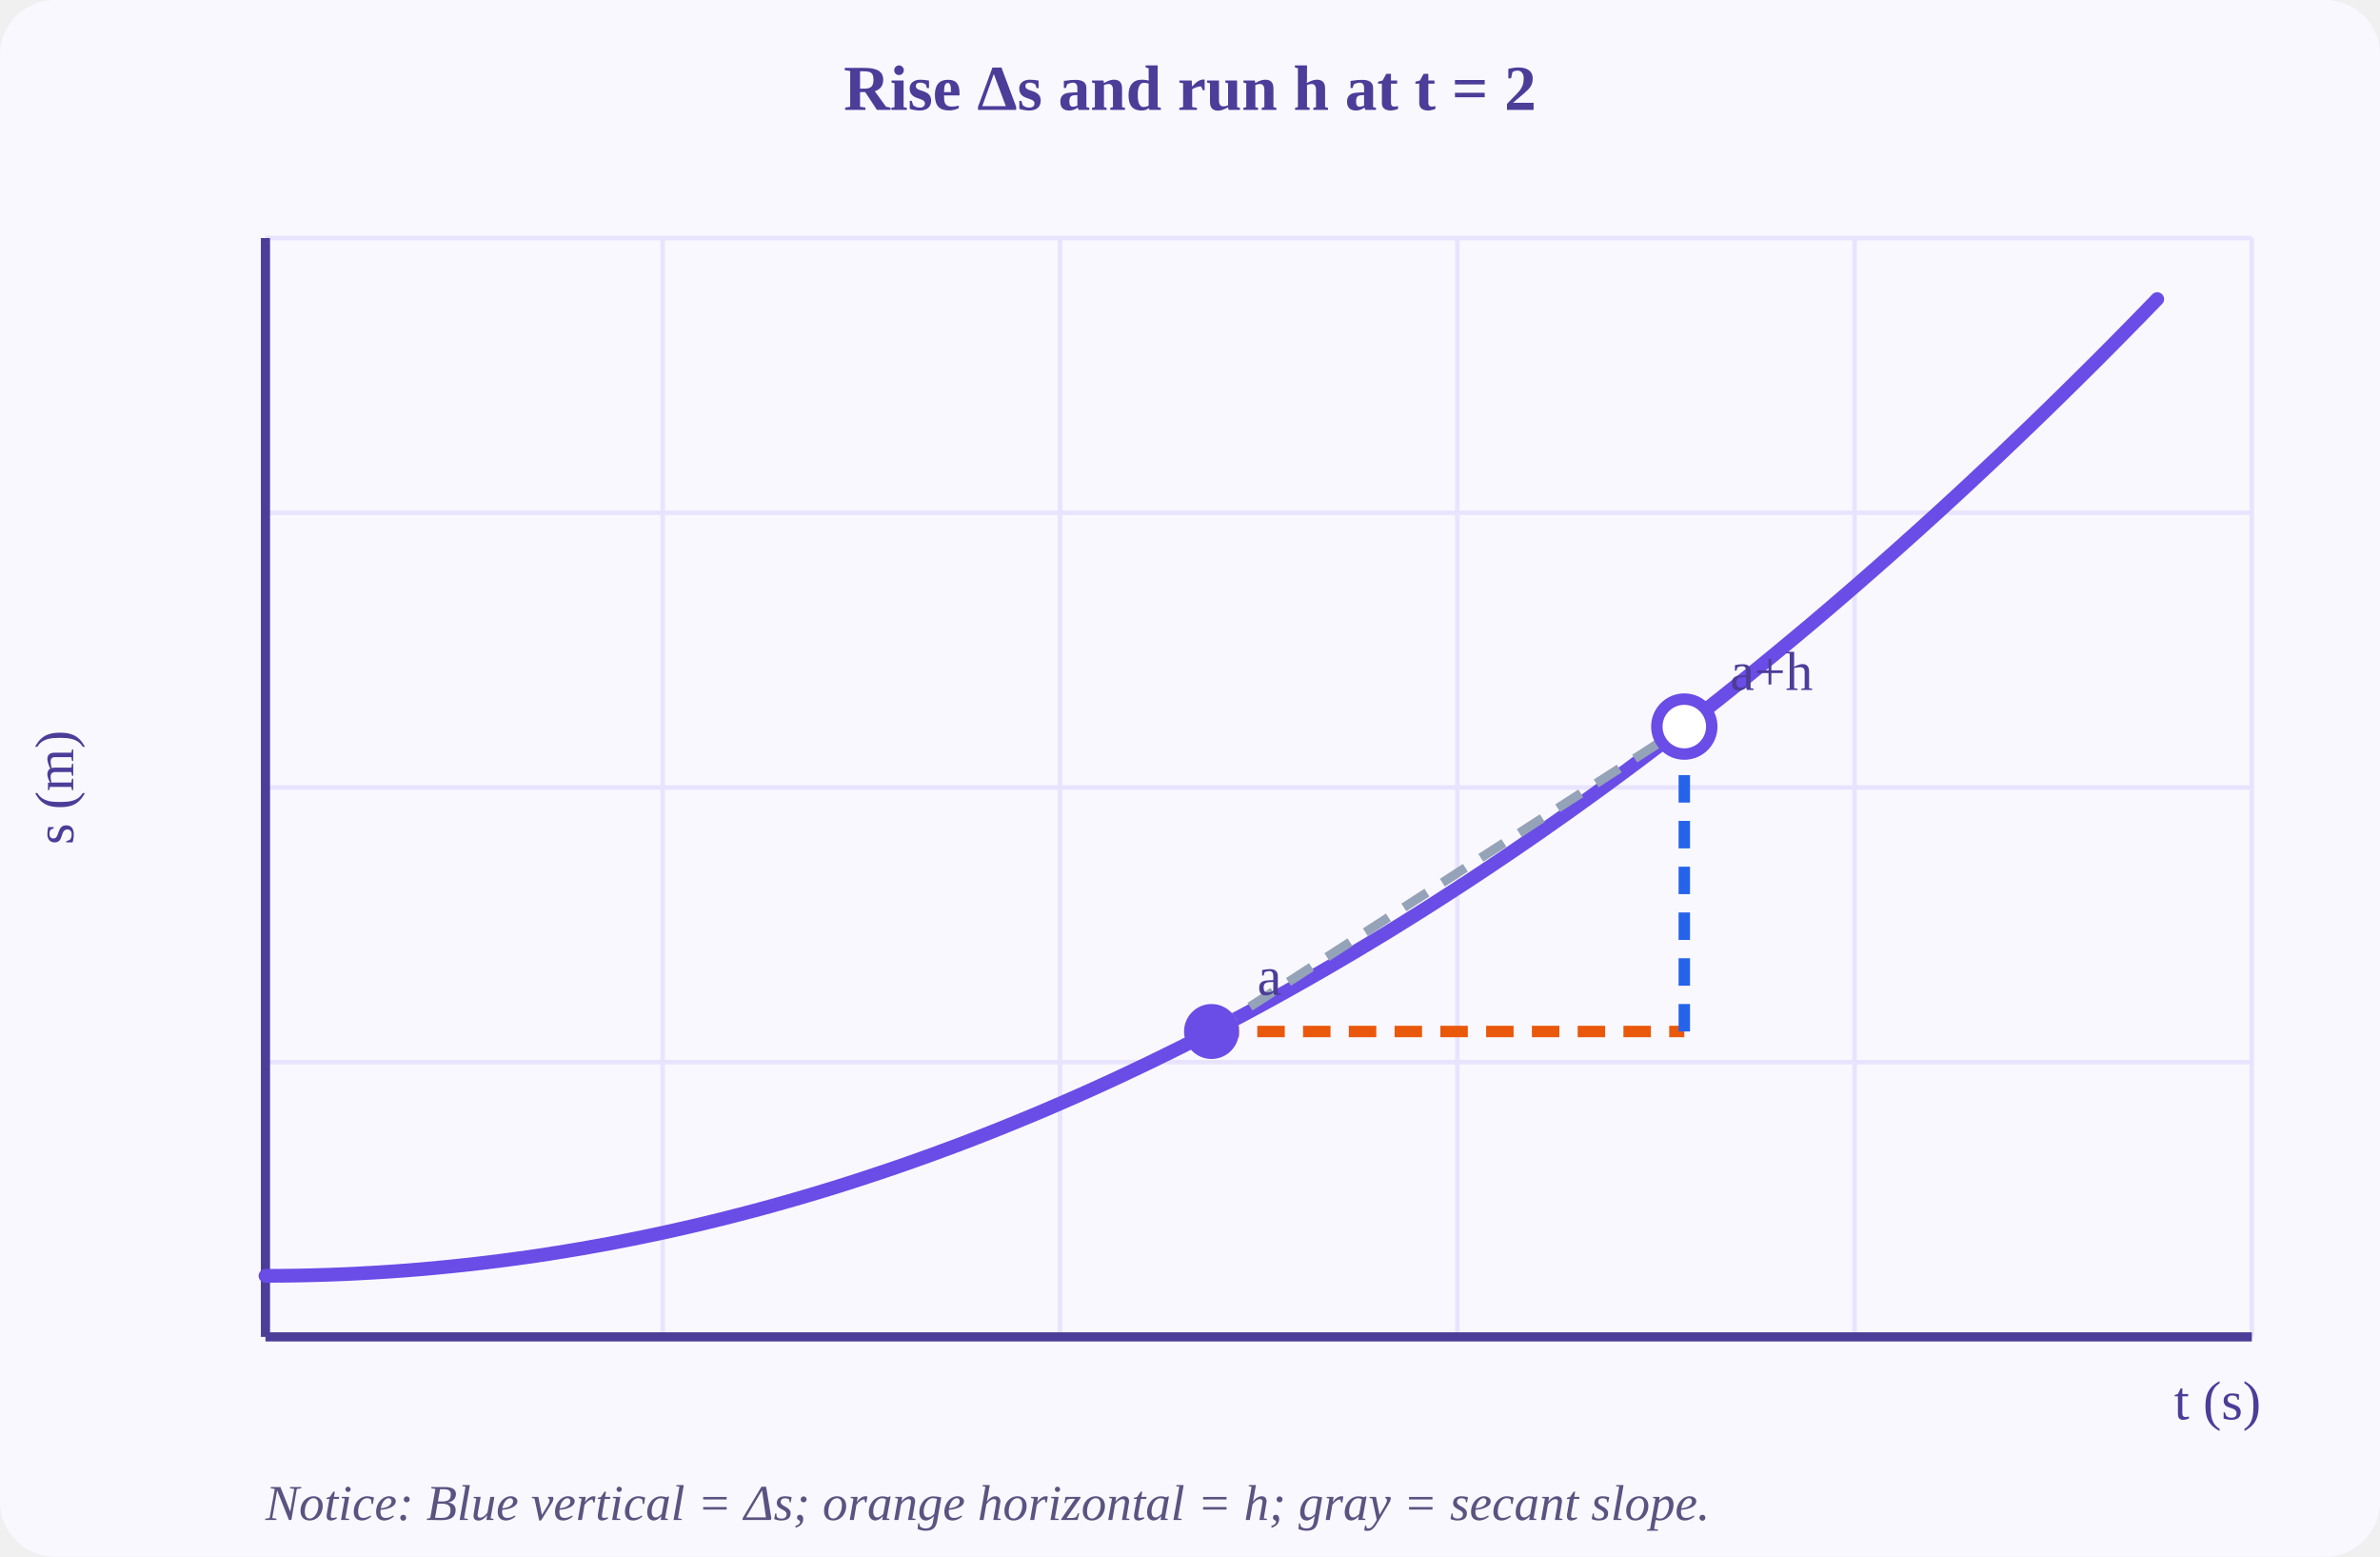
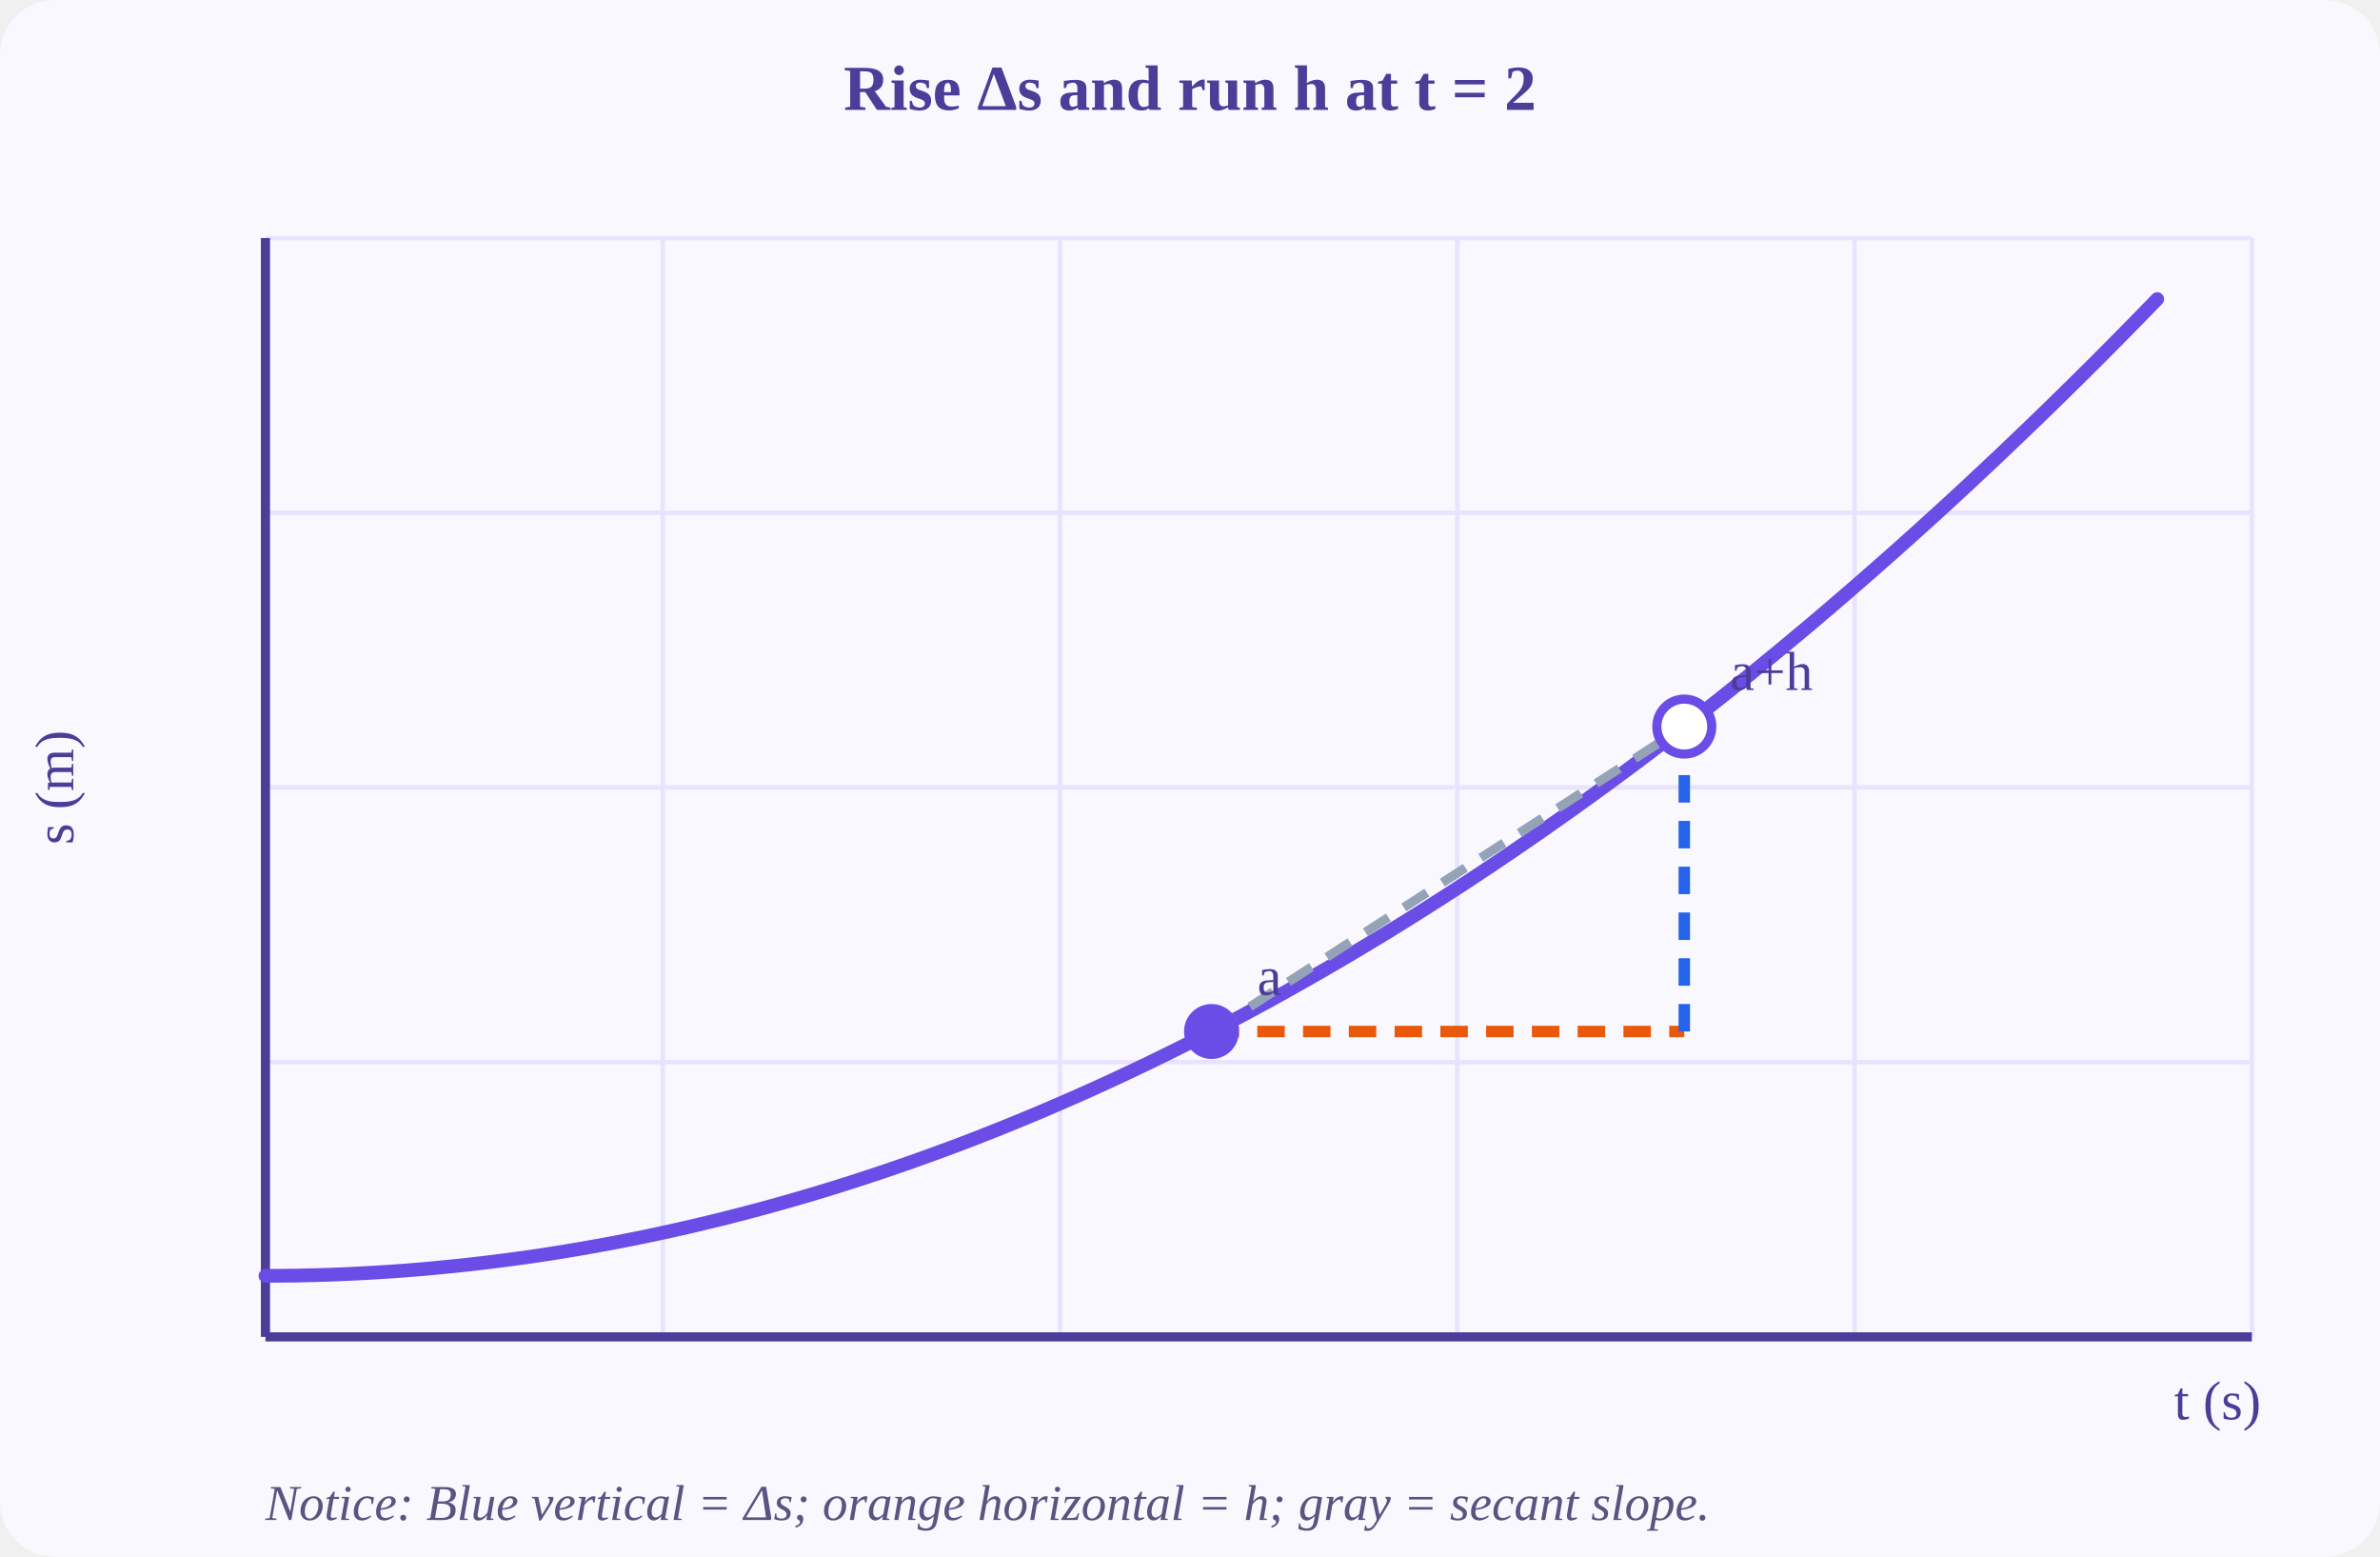
<svg xmlns="http://www.w3.org/2000/svg" viewBox="0 0 520 340" role="img" aria-label="Rise Δs and run h at t = 2" class="ap-graph-svg">
  <rect width="520" height="340" fill="#faf8ff" rx="12" />
  <text x="260.0" y="24" text-anchor="middle" font-size="14" font-weight="700" fill="#4c3d99">Rise Δs and run h at t = 2</text>
  <line x1="58.0" y1="52" x2="58.0" y2="292" stroke="#e8e4ff" stroke-width="1" />
  <line x1="144.8" y1="52" x2="144.8" y2="292" stroke="#e8e4ff" stroke-width="1" />
  <line x1="231.6" y1="52" x2="231.6" y2="292" stroke="#e8e4ff" stroke-width="1" />
  <line x1="318.4" y1="52" x2="318.4" y2="292" stroke="#e8e4ff" stroke-width="1" />
  <line x1="405.2" y1="52" x2="405.2" y2="292" stroke="#e8e4ff" stroke-width="1" />
  <line x1="492.0" y1="52" x2="492.0" y2="292" stroke="#e8e4ff" stroke-width="1" />
  <line x1="58" y1="52.0" x2="492" y2="52.0" stroke="#e8e4ff" stroke-width="1" />
  <line x1="58" y1="112.0" x2="492" y2="112.0" stroke="#e8e4ff" stroke-width="1" />
  <line x1="58" y1="172.0" x2="492" y2="172.0" stroke="#e8e4ff" stroke-width="1" />
  <line x1="58" y1="232.0" x2="492" y2="232.0" stroke="#e8e4ff" stroke-width="1" />
  <line x1="58" y1="292.0" x2="492" y2="292.0" stroke="#e8e4ff" stroke-width="1" />
  <line x1="58" y1="292" x2="492" y2="292" stroke="#4c3d99" stroke-width="2" />
  <line x1="58" y1="52" x2="58" y2="292" stroke="#4c3d99" stroke-width="2" />
  <text x="494.0" y="310.0" text-anchor="end" font-size="12" fill="#4c3d99">t (s)</text>
  <text x="16" y="172.0" text-anchor="middle" font-size="12" fill="#4c3d99" transform="rotate(-90 16 172.0)">s (m)</text>
  <polyline points="58.00,278.67 61.44,278.65 64.89,278.61 68.33,278.53 71.78,278.43 75.22,278.30 78.67,278.13 82.11,277.94 85.56,277.72 89.00,277.47 92.44,277.19 95.89,276.87 99.33,276.53 102.78,276.16 106.22,275.76 109.67,275.33 113.11,274.87 116.56,274.39 120.00,273.87 123.44,273.32 126.89,272.74 130.33,272.13 133.78,271.50 137.22,270.83 140.67,270.13 144.11,269.41 147.56,268.65 151.00,267.87 154.44,267.05 157.89,266.21 161.33,265.33 164.78,264.43 168.22,263.50 171.67,262.53 175.11,261.54 178.56,260.52 182.00,259.47 185.44,258.39 188.89,257.27 192.33,256.13 195.78,254.96 199.22,253.76 202.67,252.53 206.11,251.27 209.56,249.99 213.00,248.67 216.44,247.32 219.89,245.94 223.33,244.53 226.78,243.10 230.22,241.63 233.67,240.13 237.11,238.61 240.56,237.05 244.00,235.47 247.44,233.85 250.89,232.21 254.33,230.53 257.78,228.83 261.22,227.10 264.67,225.33 268.11,223.54 271.56,221.72 275.00,219.87 278.44,217.99 281.89,216.07 285.33,214.13 288.78,212.16 292.22,210.16 295.67,208.13 299.11,206.07 302.56,203.99 306.00,201.87 309.44,199.72 312.89,197.54 316.33,195.33 319.78,193.10 323.22,190.83 326.67,188.53 330.11,186.21 333.56,183.85 337.00,181.47 340.44,179.05 343.89,176.61 347.33,174.13 350.78,171.63 354.22,169.10 357.67,166.53 361.11,163.94 364.56,161.32 368.00,158.67 371.44,155.99 374.89,153.27 378.33,150.53 381.78,147.76 385.22,144.96 388.67,142.13 392.11,139.27 395.56,136.39 399.00,133.47 402.44,130.52 405.89,127.54 409.33,124.53 412.78,121.50 416.22,118.43 419.67,115.33 423.11,112.21 426.56,109.05 430.00,105.87 433.44,102.65 436.89,99.41 440.33,96.13 443.78,92.83 447.22,89.50 450.67,86.13 454.11,82.74 457.56,79.32 461.00,75.87 464.44,72.39 467.89,68.87 471.33,65.33" fill="none" stroke="#6a4ce6" stroke-width="3" stroke-linecap="round" />
  <line x1="264.7" y1="225.3" x2="368.0" y2="225.3" stroke="#ea580c" stroke-width="2.5" stroke-dasharray="6 4" />
  <line x1="368.0" y1="225.3" x2="368.0" y2="158.7" stroke="#2563eb" stroke-width="2.5" stroke-dasharray="6 4" />
  <line x1="264.7" y1="225.3" x2="368.0" y2="158.7" stroke="#94a3b8" stroke-width="2" stroke-dasharray="6 4" />
  <circle cx="264.7" cy="225.3" r="6" fill="#6a4ce6" />
  <text x="274.7" y="217.3" font-size="12" fill="#4c3d99">a</text>
-   <circle cx="368.0" cy="158.7" r="6" fill="#fff" stroke="#6a4ce6" stroke-width="2.5" />
+   <circle cx="368.0" cy="158.7" r="6" fill="#fff" stroke="#6a4ce6" stroke-width="2" />
  <text x="378.0" y="150.7" font-size="12" fill="#4c3d99">a+h</text>
  <text x="58" y="332" font-size="11" fill="#5b5380" font-style="italic">Notice: Blue vertical = Δs; orange horizontal = h; gray = secant slope.</text>
</svg>
